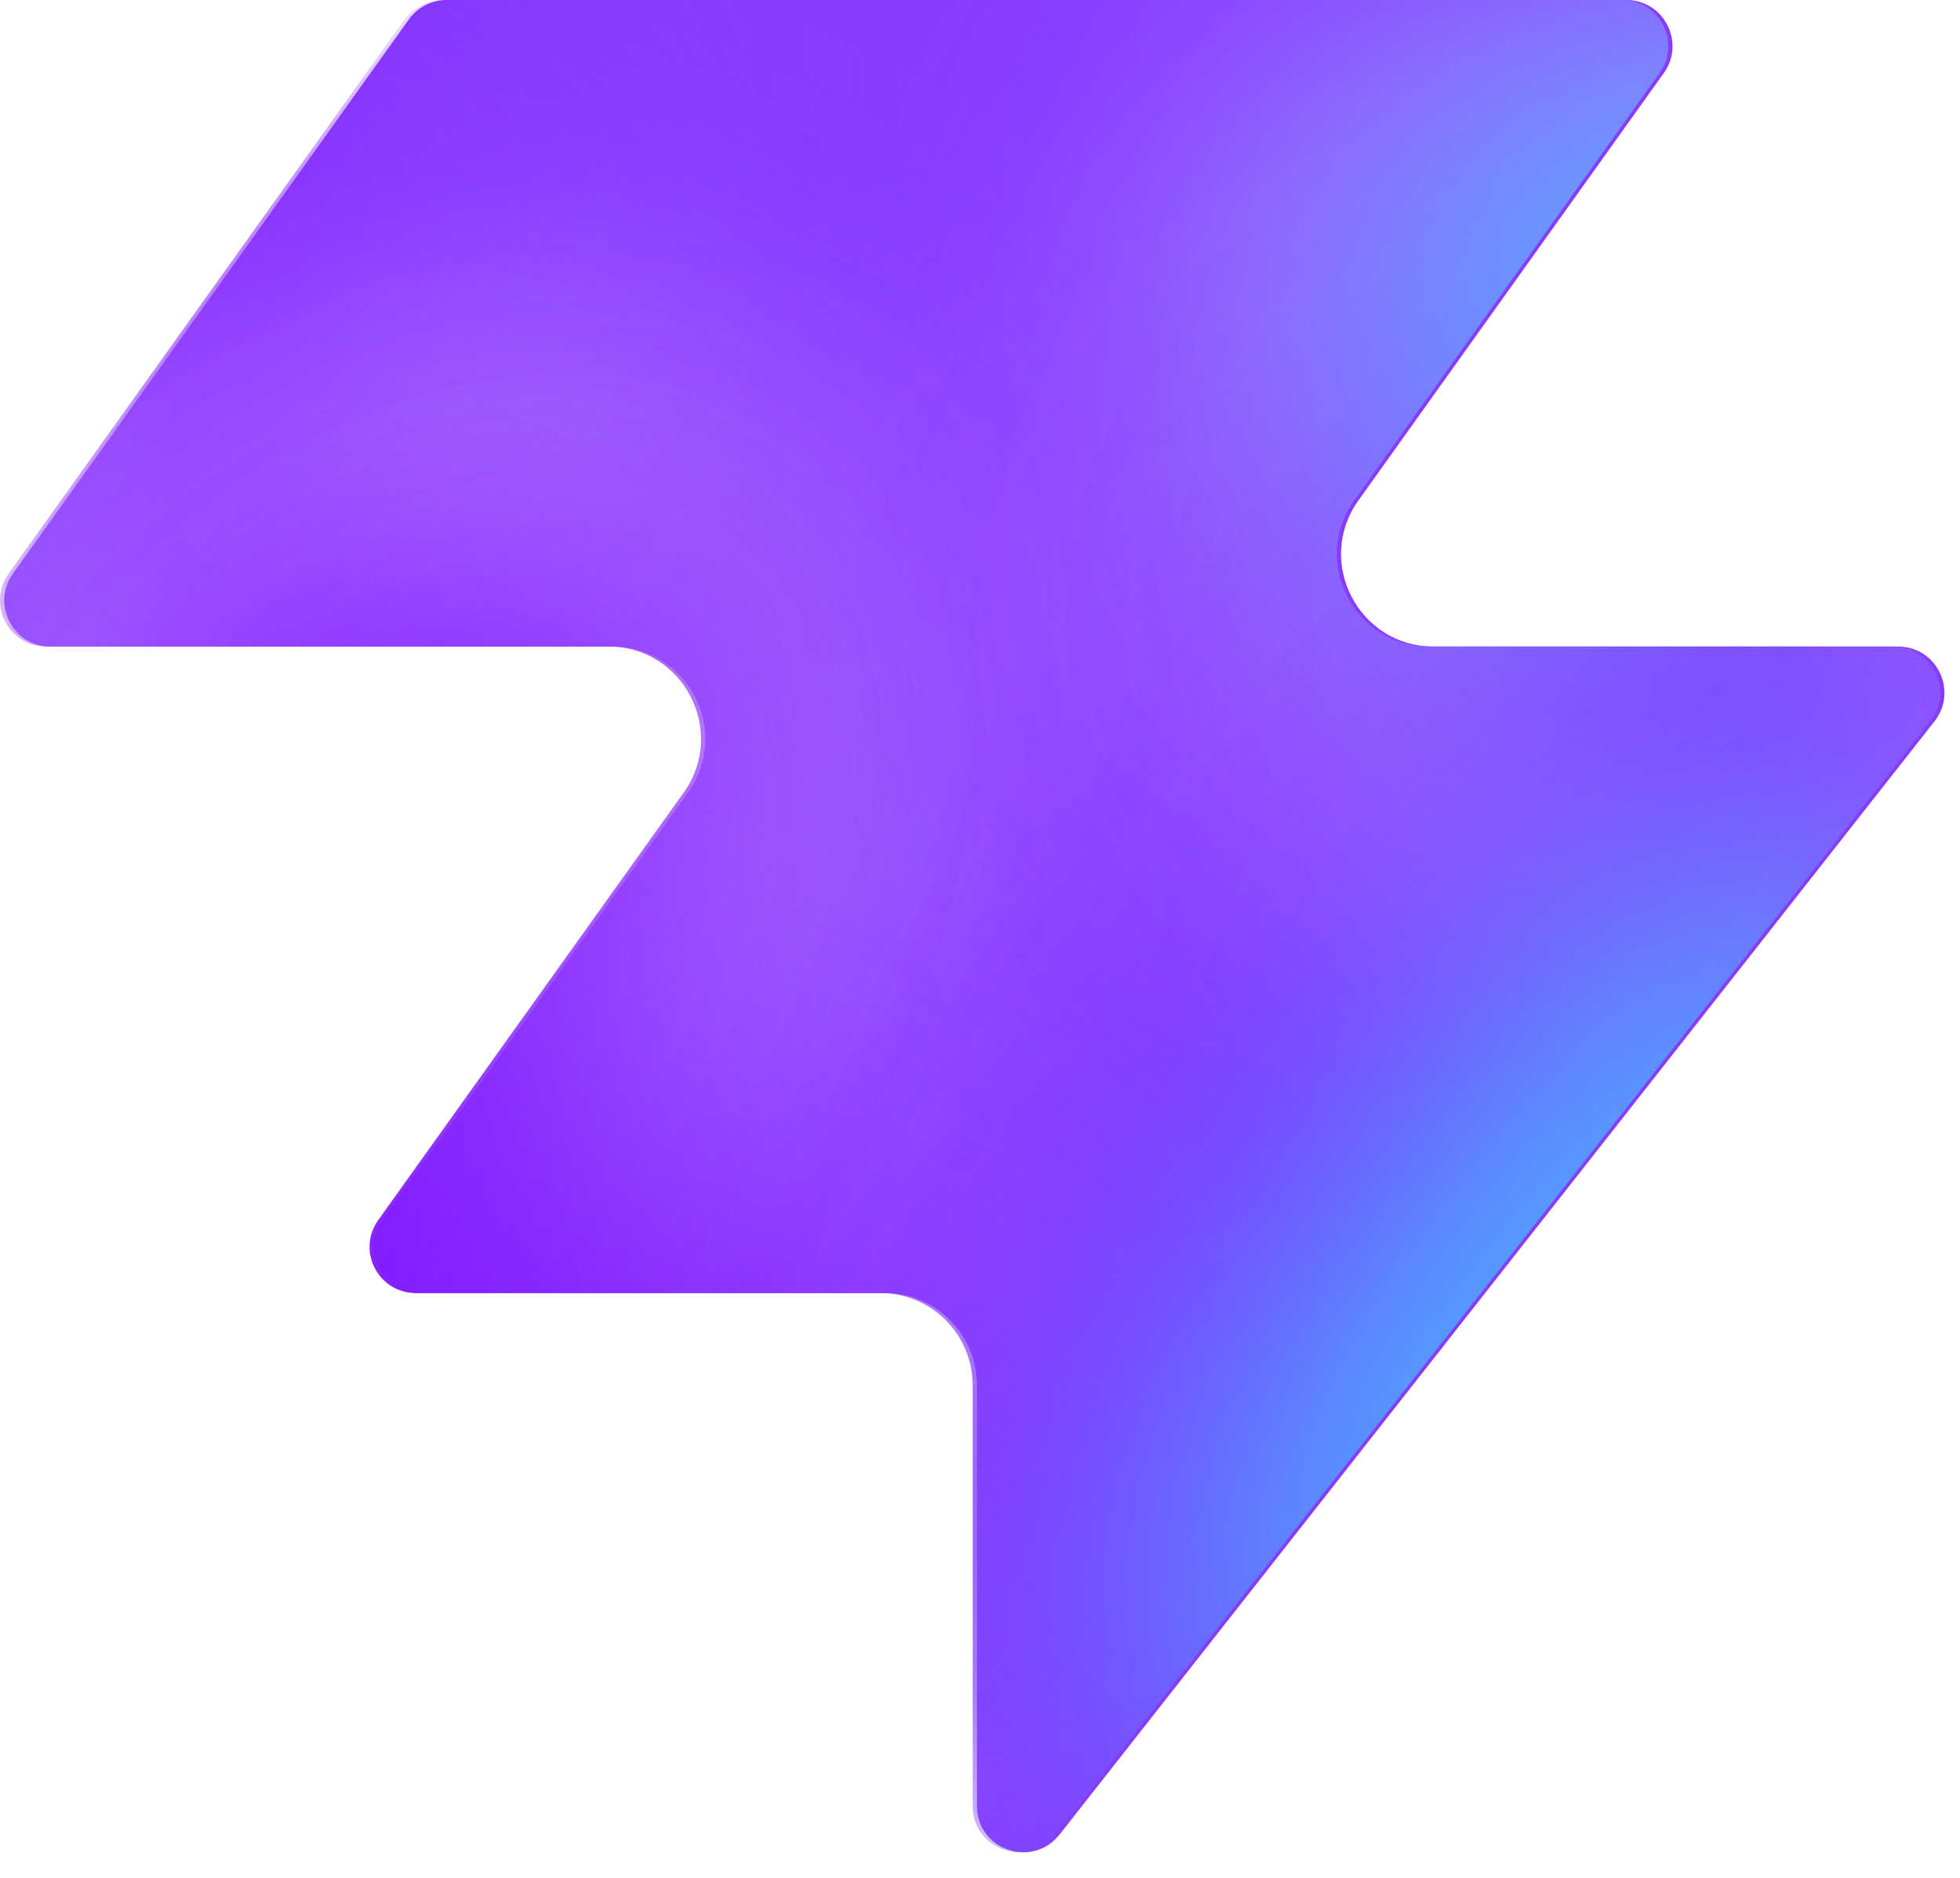
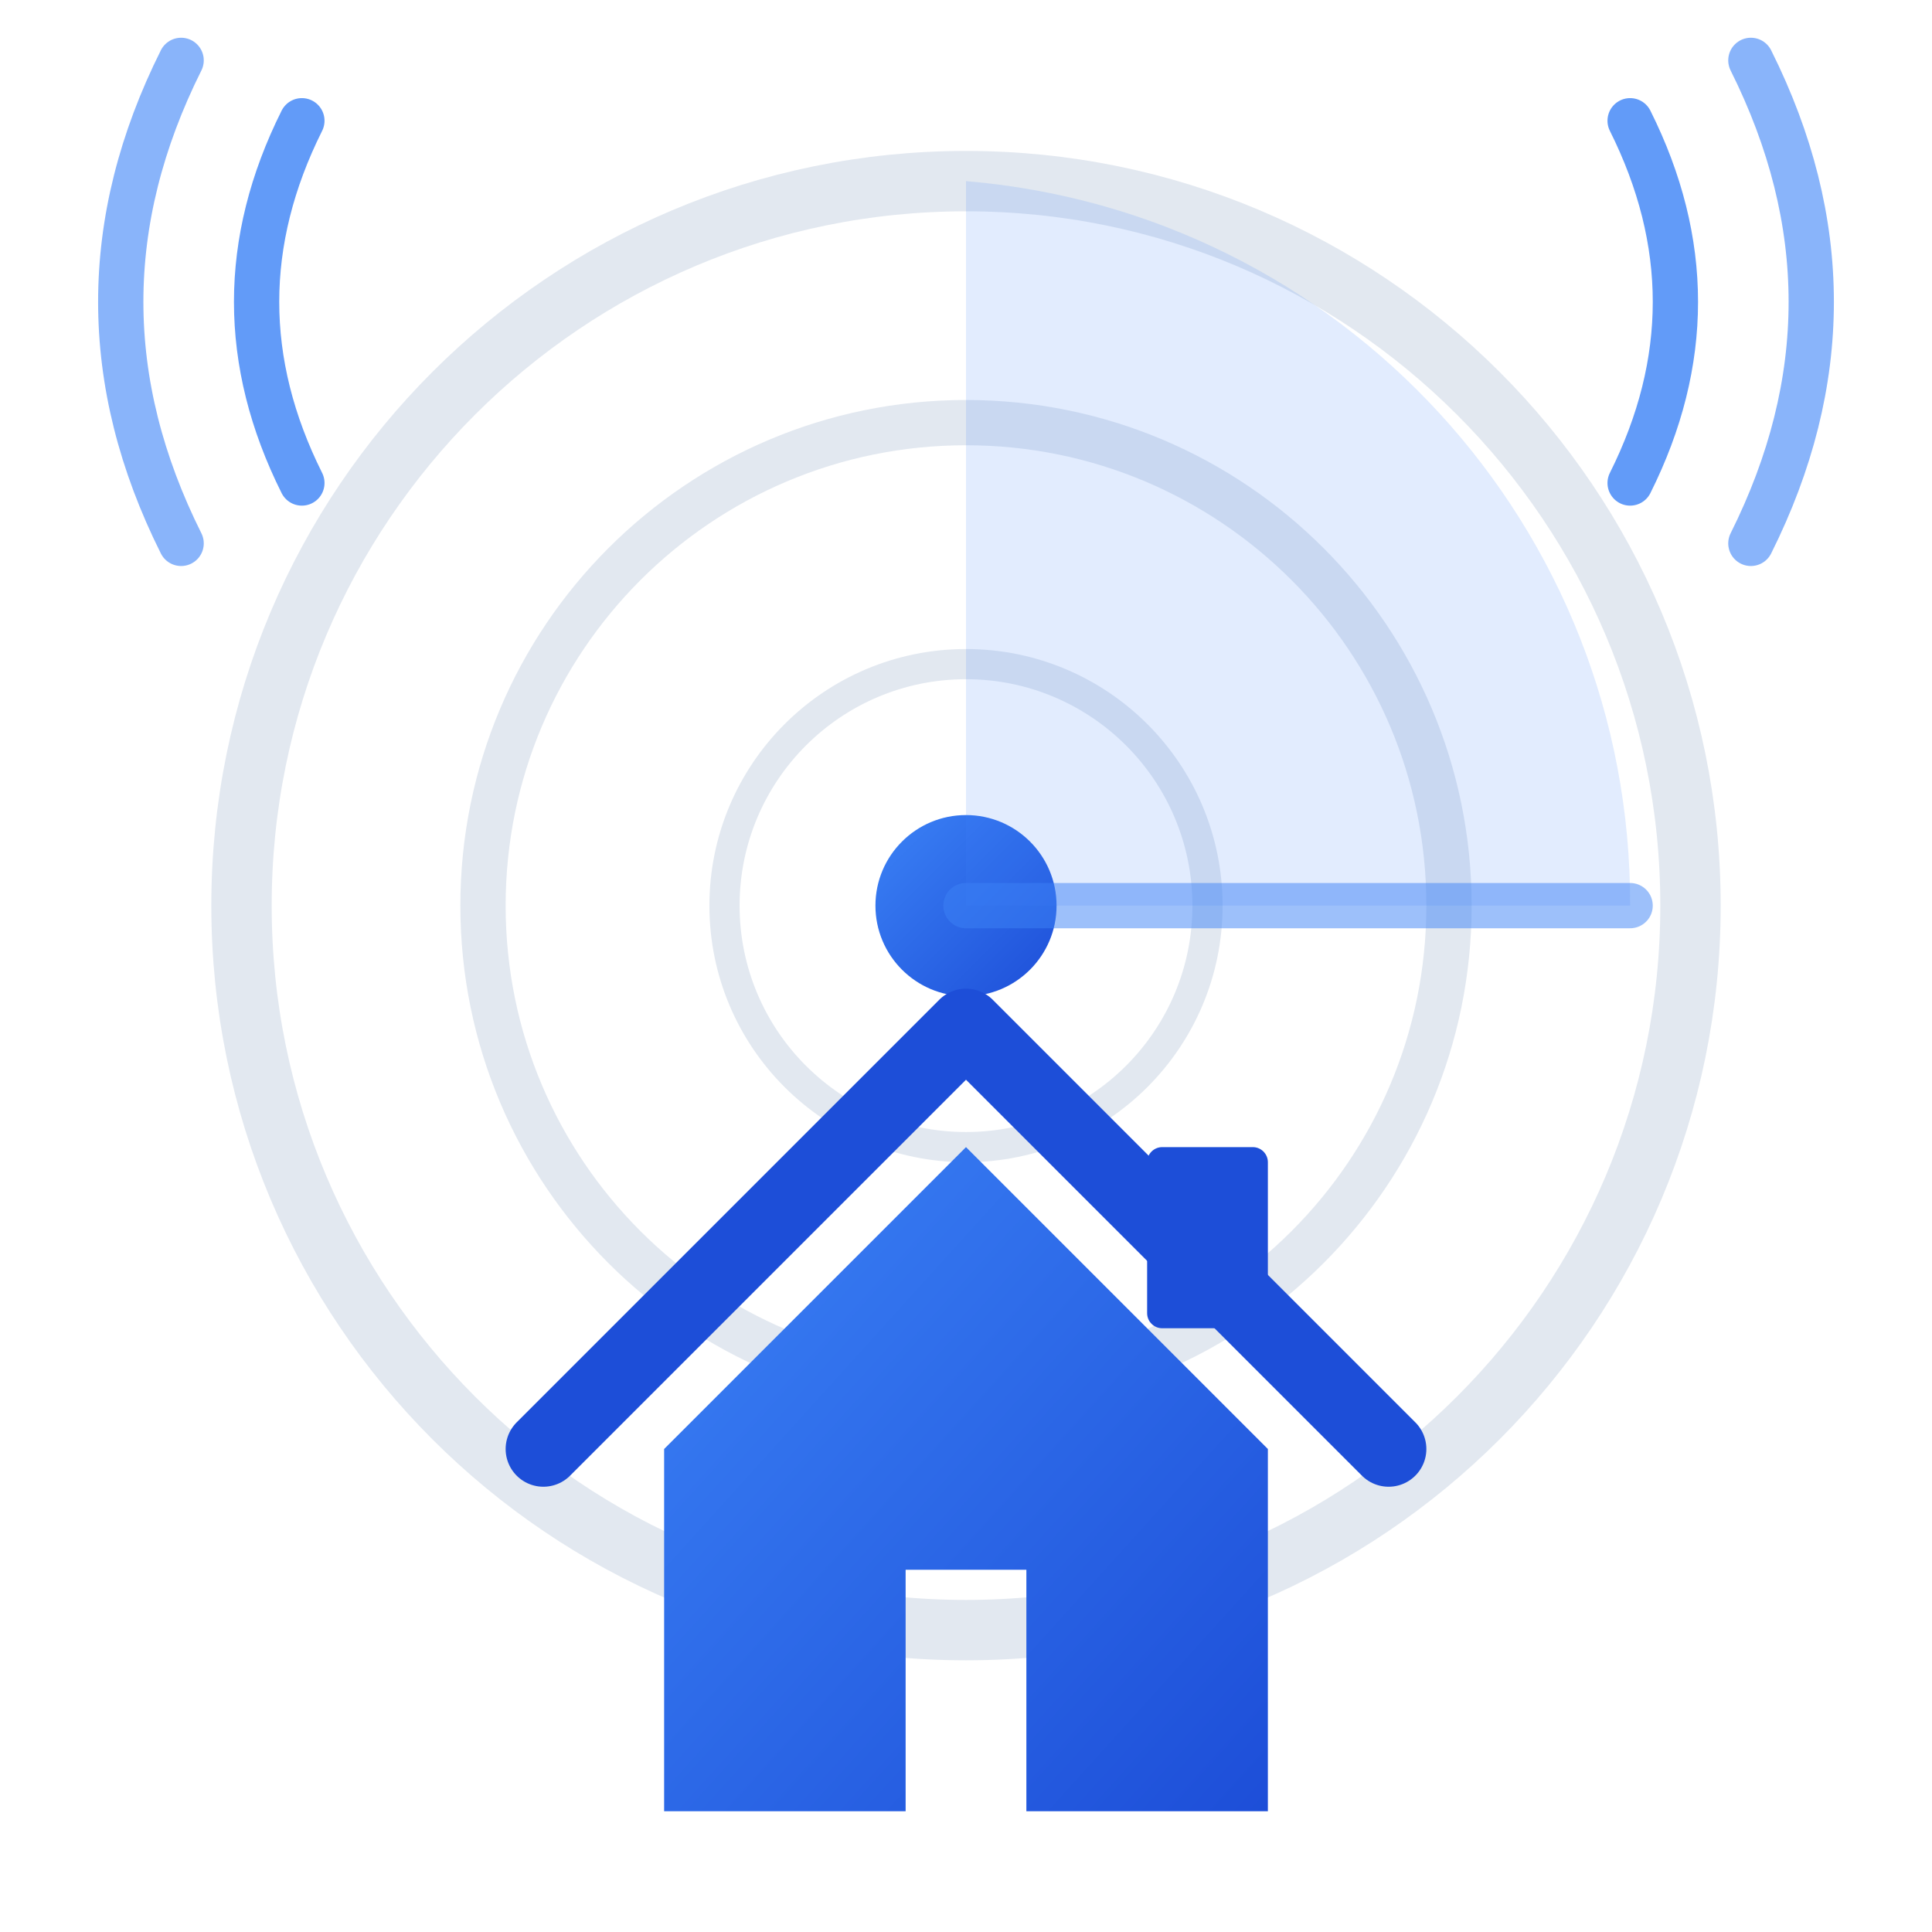
- <svg xmlns="http://www.w3.org/2000/svg" width="48" height="46" fill="none" viewBox="0 0 48 46">
-   <path fill="#863bff" d="M25.946 44.938c-.664.845-2.021.375-2.021-.698V33.937a2.26 2.26 0 0 0-2.262-2.262H10.287c-.92 0-1.456-1.04-.92-1.788l7.48-10.471c1.07-1.497 0-3.578-1.842-3.578H1.237c-.92 0-1.456-1.04-.92-1.788L10.013.474c.214-.297.556-.474.92-.474h28.894c.92 0 1.456 1.04.92 1.788l-7.48 10.471c-1.07 1.498 0 3.579 1.842 3.579h11.377c.943 0 1.473 1.088.89 1.83L25.947 44.94z" style="fill:#863bff;fill:color(display-p3 .525 .23 1);fill-opacity:1" />
-   <mask id="a" width="48" height="46" x="0" y="0" maskUnits="userSpaceOnUse" style="mask-type:alpha">
-     <path fill="#000" d="M25.842 44.938c-.664.844-2.021.375-2.021-.698V33.937a2.26 2.26 0 0 0-2.262-2.262H10.183c-.92 0-1.456-1.04-.92-1.788l7.48-10.471c1.07-1.498 0-3.579-1.842-3.579H1.133c-.92 0-1.456-1.04-.92-1.787L9.91.473c.214-.297.556-.474.92-.474h28.894c.92 0 1.456 1.04.92 1.788l-7.48 10.471c-1.07 1.498 0 3.578 1.842 3.578h11.377c.943 0 1.473 1.088.89 1.832L25.843 44.94z" style="fill:#000;fill-opacity:1" />
-   </mask>
-   <g mask="url(#a)">
-     <g filter="url(#b)">
-       <ellipse cx="5.508" cy="14.704" fill="#ede6ff" rx="5.508" ry="14.704" style="fill:#ede6ff;fill:color(display-p3 .927 .903 1);fill-opacity:1" transform="matrix(.00324 1 1 -.00324 -4.47 31.516)" />
-     </g>
-     <g filter="url(#c)">
-       <ellipse cx="10.399" cy="29.851" fill="#ede6ff" rx="10.399" ry="29.851" style="fill:#ede6ff;fill:color(display-p3 .927 .903 1);fill-opacity:1" transform="matrix(.00324 1 1 -.00324 -39.328 7.883)" />
-     </g>
-     <g filter="url(#d)">
-       <ellipse cx="5.508" cy="30.487" fill="#7e14ff" rx="5.508" ry="30.487" style="fill:#7e14ff;fill:color(display-p3 .492 .077 1);fill-opacity:1" transform="rotate(89.814 -25.913 -14.639)scale(1 -1)" />
-     </g>
-     <g filter="url(#e)">
-       <ellipse cx="5.508" cy="30.599" fill="#7e14ff" rx="5.508" ry="30.599" style="fill:#7e14ff;fill:color(display-p3 .492 .077 1);fill-opacity:1" transform="rotate(89.814 -32.644 -3.334)scale(1 -1)" />
-     </g>
-     <g filter="url(#f)">
-       <ellipse cx="5.508" cy="30.599" fill="#7e14ff" rx="5.508" ry="30.599" style="fill:#7e14ff;fill:color(display-p3 .492 .077 1);fill-opacity:1" transform="matrix(.00324 1 1 -.00324 -34.34 30.47)" />
-     </g>
-     <g filter="url(#g)">
-       <ellipse cx="14.072" cy="22.078" fill="#ede6ff" rx="14.072" ry="22.078" style="fill:#ede6ff;fill:color(display-p3 .927 .903 1);fill-opacity:1" transform="rotate(93.35 24.506 48.493)scale(-1 1)" />
-     </g>
-     <g filter="url(#h)">
-       <ellipse cx="3.47" cy="21.501" fill="#7e14ff" rx="3.47" ry="21.501" style="fill:#7e14ff;fill:color(display-p3 .492 .077 1);fill-opacity:1" transform="rotate(89.009 28.708 47.59)scale(-1 1)" />
-     </g>
-     <g filter="url(#i)">
-       <ellipse cx="3.47" cy="21.501" fill="#7e14ff" rx="3.47" ry="21.501" style="fill:#7e14ff;fill:color(display-p3 .492 .077 1);fill-opacity:1" transform="rotate(89.009 28.708 47.59)scale(-1 1)" />
-     </g>
-     <g filter="url(#j)">
-       <ellipse cx=".387" cy="8.972" fill="#7e14ff" rx="4.407" ry="29.108" style="fill:#7e14ff;fill:color(display-p3 .492 .077 1);fill-opacity:1" transform="rotate(39.51 .387 8.972)" />
-     </g>
-     <g filter="url(#k)">
-       <ellipse cx="47.523" cy="-6.092" fill="#7e14ff" rx="4.407" ry="29.108" style="fill:#7e14ff;fill:color(display-p3 .492 .077 1);fill-opacity:1" transform="rotate(37.892 47.523 -6.092)" />
-     </g>
-     <g filter="url(#l)">
-       <ellipse cx="41.412" cy="6.333" fill="#47bfff" rx="5.971" ry="9.665" style="fill:#47bfff;fill:color(display-p3 .28 .748 1);fill-opacity:1" transform="rotate(37.892 41.412 6.333)" />
-     </g>
-     <g filter="url(#m)">
-       <ellipse cx="-1.879" cy="38.332" fill="#7e14ff" rx="4.407" ry="29.108" style="fill:#7e14ff;fill:color(display-p3 .492 .077 1);fill-opacity:1" transform="rotate(37.892 -1.88 38.332)" />
-     </g>
-     <g filter="url(#n)">
-       <ellipse cx="-1.879" cy="38.332" fill="#7e14ff" rx="4.407" ry="29.108" style="fill:#7e14ff;fill:color(display-p3 .492 .077 1);fill-opacity:1" transform="rotate(37.892 -1.88 38.332)" />
-     </g>
-     <g filter="url(#o)">
-       <ellipse cx="35.651" cy="29.907" fill="#7e14ff" rx="4.407" ry="29.108" style="fill:#7e14ff;fill:color(display-p3 .492 .077 1);fill-opacity:1" transform="rotate(37.892 35.651 29.907)" />
-     </g>
-     <g filter="url(#p)">
-       <ellipse cx="38.418" cy="32.4" fill="#47bfff" rx="5.971" ry="15.297" style="fill:#47bfff;fill:color(display-p3 .28 .748 1);fill-opacity:1" transform="rotate(37.892 38.418 32.4)" />
-     </g>
-   </g>
+ <svg xmlns="http://www.w3.org/2000/svg" viewBox="0 0 64 64" width="64" height="64">
  <defs>
-     <filter id="b" width="60.045" height="41.654" x="-19.77" y="16.149" color-interpolation-filters="sRGB" filterUnits="userSpaceOnUse">
-       <feFlood flood-opacity="0" result="BackgroundImageFix" />
-       <feBlend in="SourceGraphic" in2="BackgroundImageFix" result="shape" />
-       <feGaussianBlur result="effect1_foregroundBlur_2002_17158" stdDeviation="7.659" />
-     </filter>
-     <filter id="c" width="90.34" height="51.437" x="-54.613" y="-7.533" color-interpolation-filters="sRGB" filterUnits="userSpaceOnUse">
-       <feFlood flood-opacity="0" result="BackgroundImageFix" />
-       <feBlend in="SourceGraphic" in2="BackgroundImageFix" result="shape" />
-       <feGaussianBlur result="effect1_foregroundBlur_2002_17158" stdDeviation="7.659" />
-     </filter>
-     <filter id="d" width="79.355" height="29.4" x="-49.64" y="2.03" color-interpolation-filters="sRGB" filterUnits="userSpaceOnUse">
-       <feFlood flood-opacity="0" result="BackgroundImageFix" />
-       <feBlend in="SourceGraphic" in2="BackgroundImageFix" result="shape" />
-       <feGaussianBlur result="effect1_foregroundBlur_2002_17158" stdDeviation="4.596" />
-     </filter>
-     <filter id="e" width="79.579" height="29.4" x="-45.045" y="20.029" color-interpolation-filters="sRGB" filterUnits="userSpaceOnUse">
-       <feFlood flood-opacity="0" result="BackgroundImageFix" />
-       <feBlend in="SourceGraphic" in2="BackgroundImageFix" result="shape" />
-       <feGaussianBlur result="effect1_foregroundBlur_2002_17158" stdDeviation="4.596" />
-     </filter>
-     <filter id="f" width="79.579" height="29.4" x="-43.513" y="21.178" color-interpolation-filters="sRGB" filterUnits="userSpaceOnUse">
-       <feFlood flood-opacity="0" result="BackgroundImageFix" />
-       <feBlend in="SourceGraphic" in2="BackgroundImageFix" result="shape" />
-       <feGaussianBlur result="effect1_foregroundBlur_2002_17158" stdDeviation="4.596" />
-     </filter>
-     <filter id="g" width="74.749" height="58.852" x="15.756" y="-17.901" color-interpolation-filters="sRGB" filterUnits="userSpaceOnUse">
-       <feFlood flood-opacity="0" result="BackgroundImageFix" />
-       <feBlend in="SourceGraphic" in2="BackgroundImageFix" result="shape" />
-       <feGaussianBlur result="effect1_foregroundBlur_2002_17158" stdDeviation="7.659" />
-     </filter>
-     <filter id="h" width="61.377" height="25.362" x="23.548" y="2.284" color-interpolation-filters="sRGB" filterUnits="userSpaceOnUse">
-       <feFlood flood-opacity="0" result="BackgroundImageFix" />
-       <feBlend in="SourceGraphic" in2="BackgroundImageFix" result="shape" />
-       <feGaussianBlur result="effect1_foregroundBlur_2002_17158" stdDeviation="4.596" />
-     </filter>
-     <filter id="i" width="61.377" height="25.362" x="23.548" y="2.284" color-interpolation-filters="sRGB" filterUnits="userSpaceOnUse">
-       <feFlood flood-opacity="0" result="BackgroundImageFix" />
-       <feBlend in="SourceGraphic" in2="BackgroundImageFix" result="shape" />
-       <feGaussianBlur result="effect1_foregroundBlur_2002_17158" stdDeviation="4.596" />
-     </filter>
-     <filter id="j" width="56.045" height="63.649" x="-27.636" y="-22.853" color-interpolation-filters="sRGB" filterUnits="userSpaceOnUse">
-       <feFlood flood-opacity="0" result="BackgroundImageFix" />
-       <feBlend in="SourceGraphic" in2="BackgroundImageFix" result="shape" />
-       <feGaussianBlur result="effect1_foregroundBlur_2002_17158" stdDeviation="4.596" />
-     </filter>
-     <filter id="k" width="54.814" height="64.646" x="20.116" y="-38.415" color-interpolation-filters="sRGB" filterUnits="userSpaceOnUse">
-       <feFlood flood-opacity="0" result="BackgroundImageFix" />
-       <feBlend in="SourceGraphic" in2="BackgroundImageFix" result="shape" />
-       <feGaussianBlur result="effect1_foregroundBlur_2002_17158" stdDeviation="4.596" />
-     </filter>
-     <filter id="l" width="33.541" height="35.313" x="24.641" y="-11.323" color-interpolation-filters="sRGB" filterUnits="userSpaceOnUse">
-       <feFlood flood-opacity="0" result="BackgroundImageFix" />
-       <feBlend in="SourceGraphic" in2="BackgroundImageFix" result="shape" />
-       <feGaussianBlur result="effect1_foregroundBlur_2002_17158" stdDeviation="4.596" />
-     </filter>
-     <filter id="m" width="54.814" height="64.646" x="-29.286" y="6.009" color-interpolation-filters="sRGB" filterUnits="userSpaceOnUse">
-       <feFlood flood-opacity="0" result="BackgroundImageFix" />
-       <feBlend in="SourceGraphic" in2="BackgroundImageFix" result="shape" />
-       <feGaussianBlur result="effect1_foregroundBlur_2002_17158" stdDeviation="4.596" />
-     </filter>
-     <filter id="n" width="54.814" height="64.646" x="-29.286" y="6.009" color-interpolation-filters="sRGB" filterUnits="userSpaceOnUse">
-       <feFlood flood-opacity="0" result="BackgroundImageFix" />
-       <feBlend in="SourceGraphic" in2="BackgroundImageFix" result="shape" />
-       <feGaussianBlur result="effect1_foregroundBlur_2002_17158" stdDeviation="4.596" />
-     </filter>
-     <filter id="o" width="54.814" height="64.646" x="8.244" y="-2.416" color-interpolation-filters="sRGB" filterUnits="userSpaceOnUse">
-       <feFlood flood-opacity="0" result="BackgroundImageFix" />
-       <feBlend in="SourceGraphic" in2="BackgroundImageFix" result="shape" />
-       <feGaussianBlur result="effect1_foregroundBlur_2002_17158" stdDeviation="4.596" />
-     </filter>
-     <filter id="p" width="39.409" height="43.623" x="18.713" y="10.588" color-interpolation-filters="sRGB" filterUnits="userSpaceOnUse">
-       <feFlood flood-opacity="0" result="BackgroundImageFix" />
-       <feBlend in="SourceGraphic" in2="BackgroundImageFix" result="shape" />
-       <feGaussianBlur result="effect1_foregroundBlur_2002_17158" stdDeviation="4.596" />
-     </filter>
+     <linearGradient id="radarGrad" x1="0%" y1="0%" x2="100%" y2="100%">
+       <stop offset="0%" stop-color="#3b82f6" />
+       <stop offset="100%" stop-color="#1d4ed8" />
+     </linearGradient>
  </defs>
+   <circle cx="32" cy="30" r="24" fill="none" stroke="#e2e8f0" stroke-width="2" />
+   <circle cx="32" cy="30" r="16" fill="none" stroke="#e2e8f0" stroke-width="1.5" />
+   <circle cx="32" cy="30" r="8" fill="none" stroke="#e2e8f0" stroke-width="1" />
+   <circle cx="32" cy="30" r="3" fill="url(#radarGrad)" />
+   <path d="M32 30 L32 6" stroke="url(#radarGrad)" stroke-width="2" stroke-linecap="round" />
+   <path d="M32 30 L54 30" stroke="#3b82f6" stroke-width="1.5" stroke-linecap="round" opacity="0.5" />
+   <path d="M32 30 L32 6 A24 24 0 0 1 54 30 Z" fill="#3b82f6" opacity="0.15" />
+   <path d="M22 48 L32 38 L42 48 L42 60 L34 60 L34 52 L30 52 L30 60 L22 60 Z" fill="url(#radarGrad)" />
+   <path d="M18 48 L32 34 L46 48" fill="none" stroke="#1d4ed8" stroke-width="2.5" stroke-linejoin="round" stroke-linecap="round" />
+   <rect x="38" y="38" width="4" height="6" rx="0.5" fill="#1d4ed8" />
+   <path d="M6 18 Q2 10 6 2" fill="none" stroke="#3b82f6" stroke-width="1.5" stroke-linecap="round" opacity="0.6" />
+   <path d="M10 16 Q7 10 10 4" fill="none" stroke="#3b82f6" stroke-width="1.5" stroke-linecap="round" opacity="0.8" />
+   <path d="M58 18 Q62 10 58 2" fill="none" stroke="#3b82f6" stroke-width="1.5" stroke-linecap="round" opacity="0.6" />
+   <path d="M54 16 Q57 10 54 4" fill="none" stroke="#3b82f6" stroke-width="1.5" stroke-linecap="round" opacity="0.8" />
</svg>
